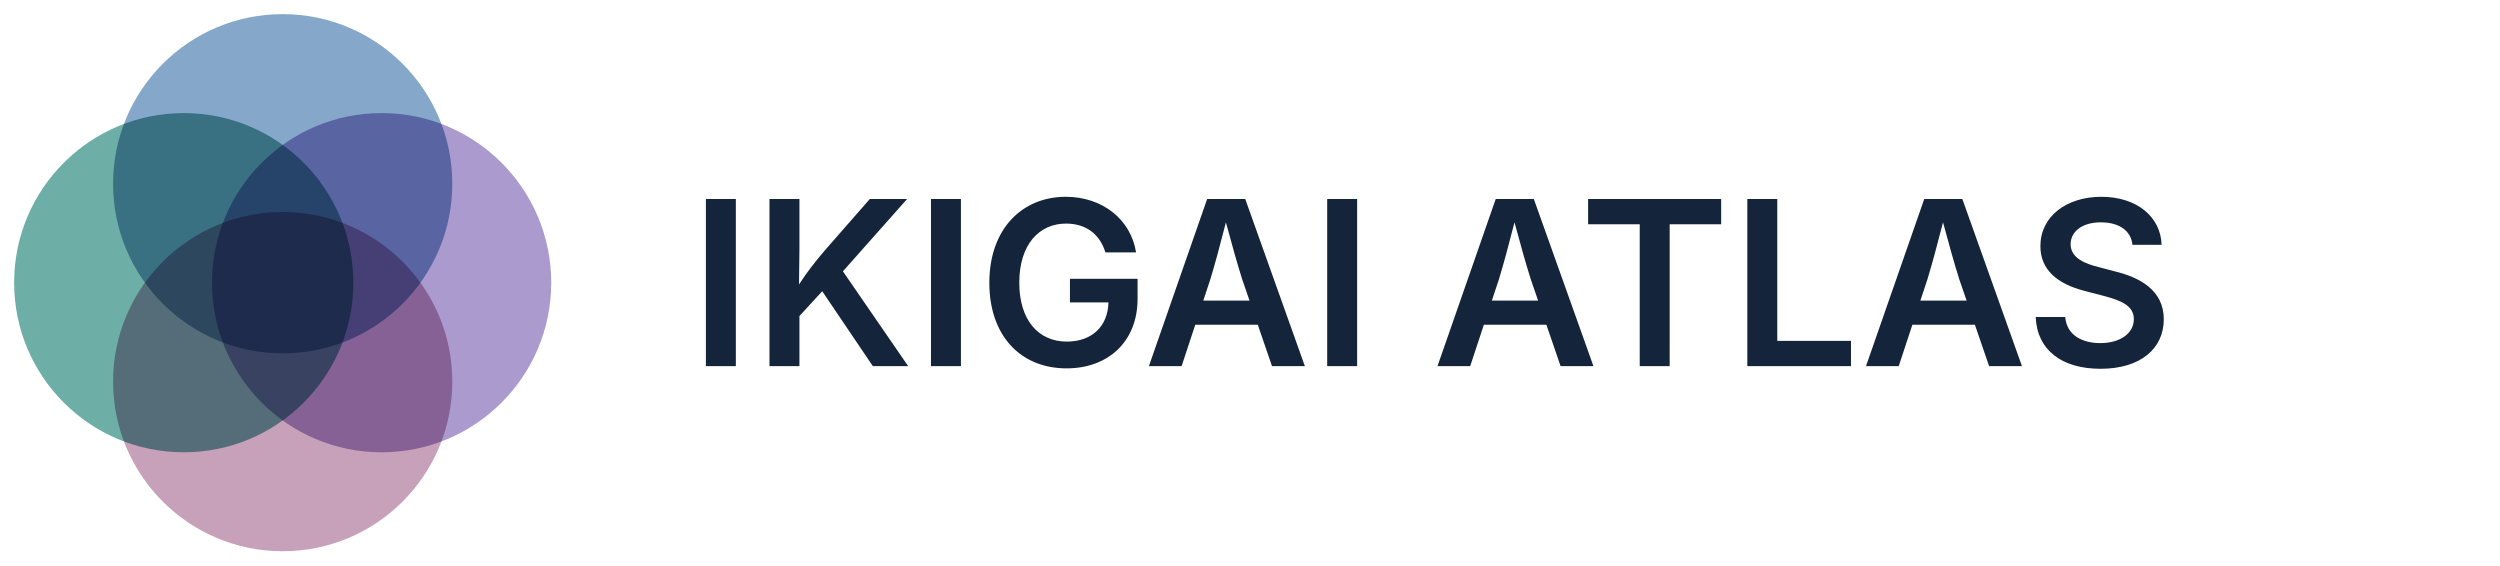
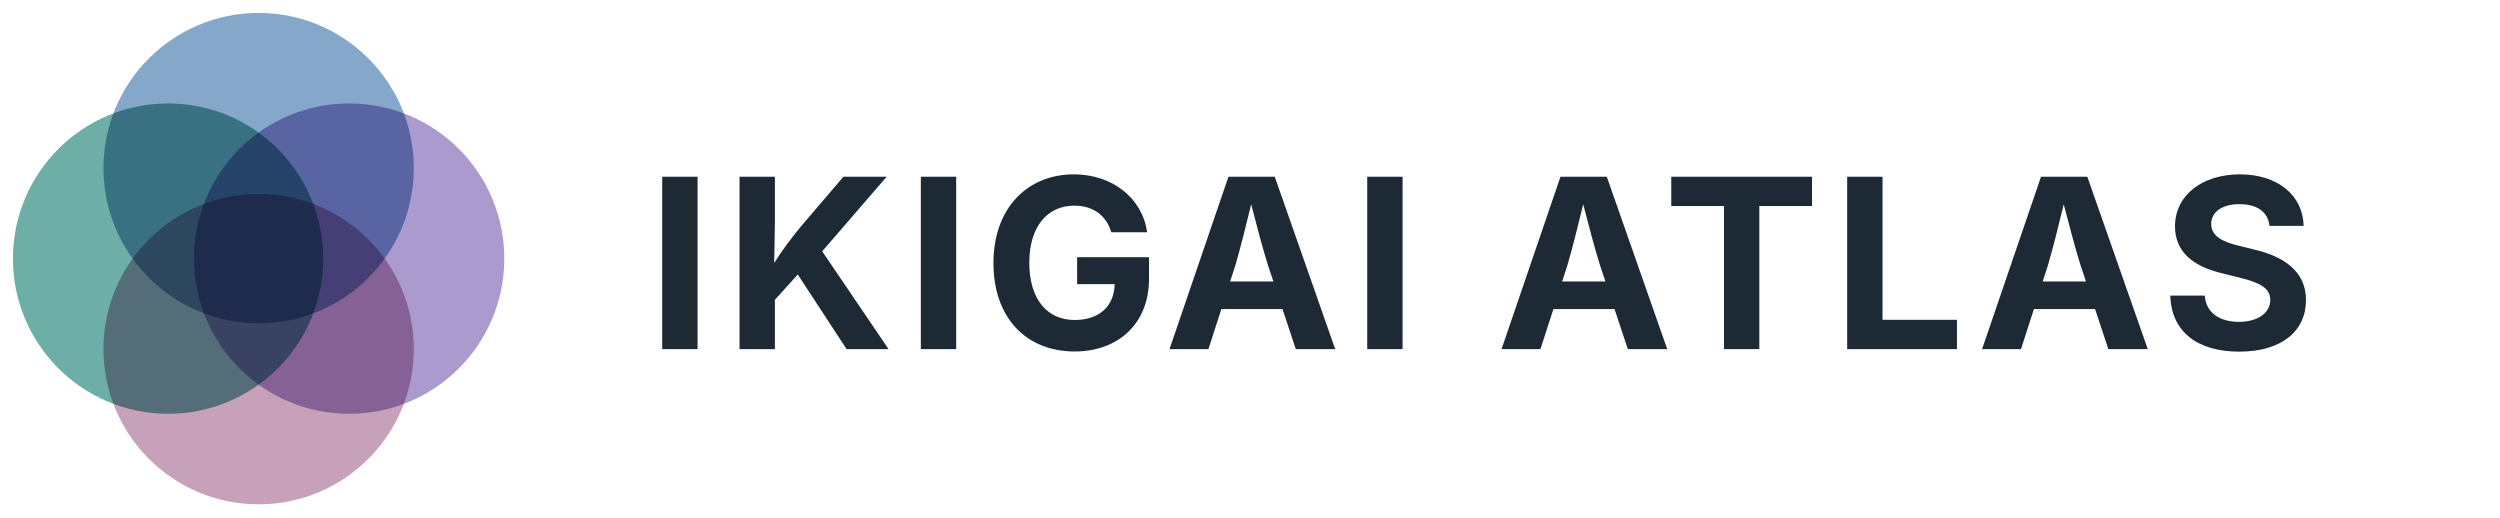
- <svg xmlns="http://www.w3.org/2000/svg" viewBox="0 0 283 64" width="283" height="64" role="img" aria-labelledby="ia-title">
-   <g>
-     <circle cx="32" cy="20.8" r="19.2" fill="#5685B5" opacity="0.72" style="mix-blend-mode:multiply" />
-     <circle cx="20.8" cy="32" r="19.2" fill="#348F84" opacity="0.72" style="mix-blend-mode:multiply" />
-     <circle cx="43.2" cy="32" r="19.2" fill="#8A73BB" opacity="0.72" style="mix-blend-mode:multiply" />
-     <circle cx="32" cy="43.2" r="19.2" fill="#B17D9E" opacity="0.72" style="mix-blend-mode:multiply" />
+ <svg xmlns="http://www.w3.org/2000/svg" viewBox="0 0 232 48" width="232" height="48" role="img" aria-labelledby="ia-title">
+   <g transform="scale(0.75)">
+     <g>
+       <circle cx="32" cy="20.8" r="19.2" fill="#5685B5" opacity="0.72" style="mix-blend-mode:multiply" />
+       <circle cx="20.8" cy="32" r="19.2" fill="#348F84" opacity="0.72" style="mix-blend-mode:multiply" />
+       <circle cx="43.2" cy="32" r="19.2" fill="#8A73BB" opacity="0.72" style="mix-blend-mode:multiply" />
+       <circle cx="32" cy="43.2" r="19.2" fill="#B17D9E" opacity="0.72" style="mix-blend-mode:multiply" />
+     </g>
  </g>
-   <text x="78" y="41.45" fill="#14243A" font-family="Inter, 'Inter Variable', -apple-system, BlinkMacSystemFont, 'Segoe UI', Helvetica, Arial, sans-serif" font-size="26" font-weight="600" textLength="203" lengthAdjust="spacing">IKIGAI ATLAS</text>
+   <text x="60" y="32.4" fill="#1D2935" font-family="'Manrope Variable', Manrope, 'Inter Variable', Inter, -apple-system, BlinkMacSystemFont, 'Segoe UI', Helvetica, Arial, sans-serif" font-size="22" font-weight="700" letter-spacing="1">IKIGAI ATLAS</text>
</svg>
